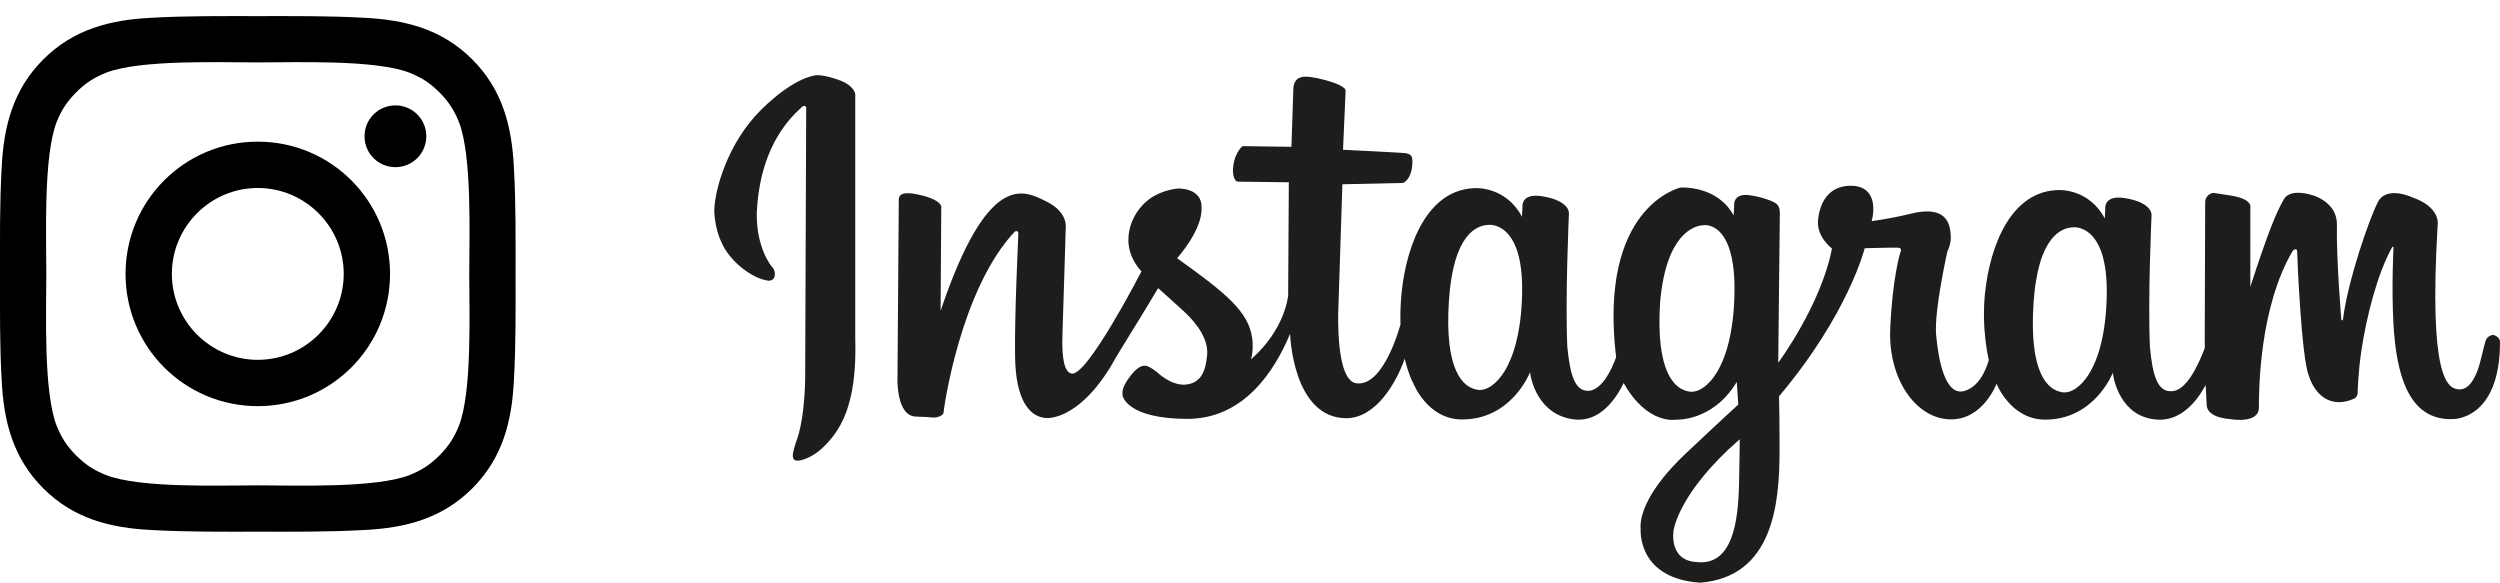
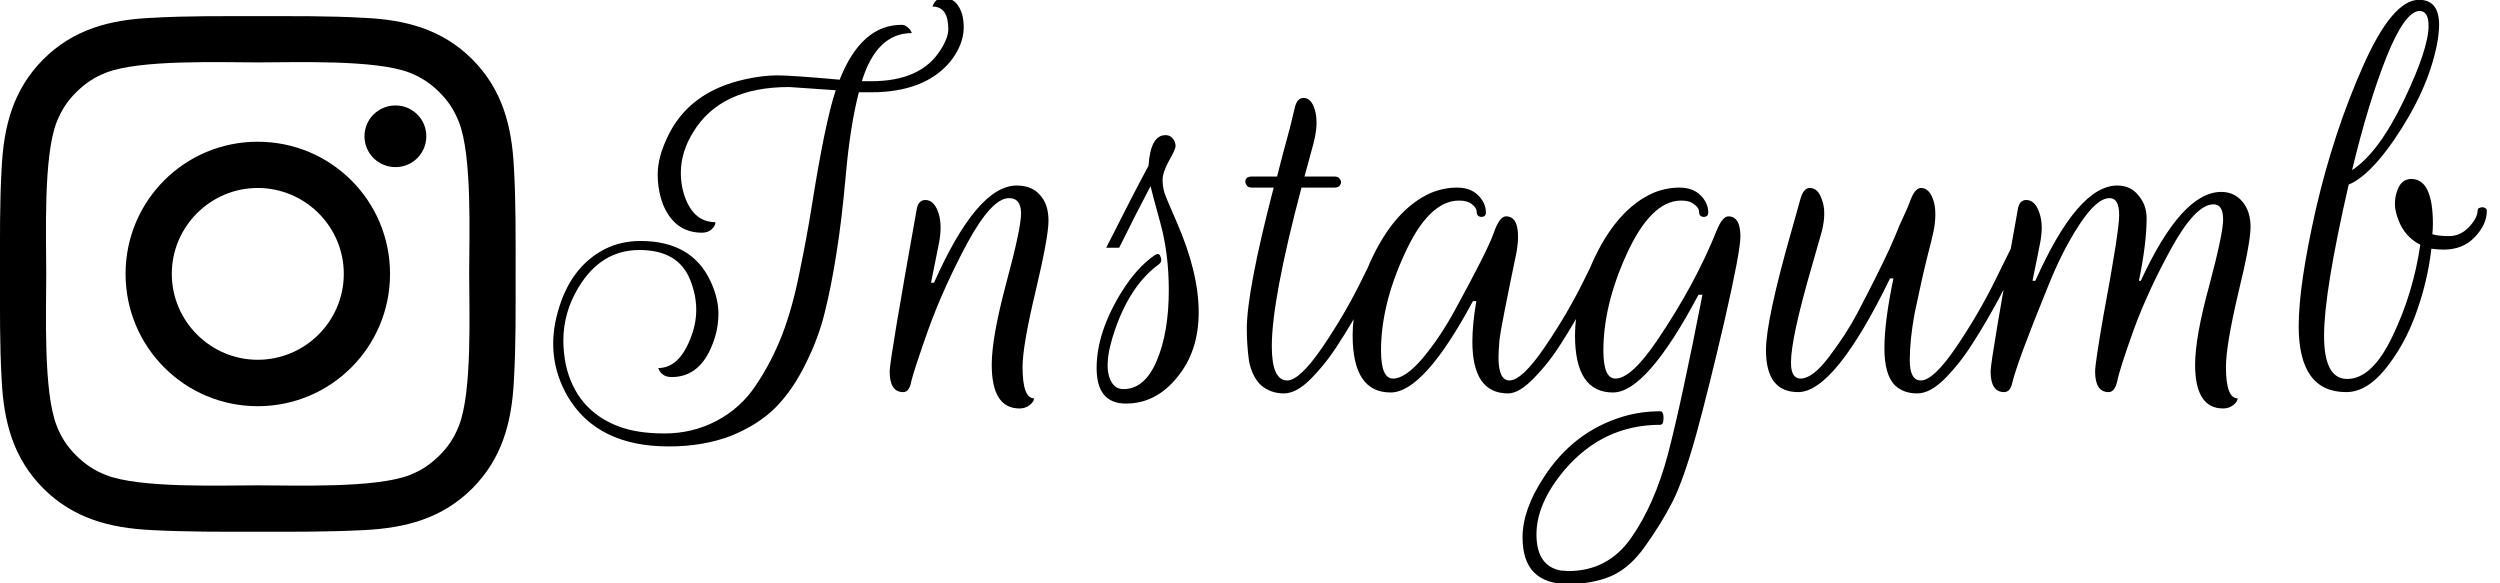
- <svg xmlns="http://www.w3.org/2000/svg" width="133px" height="31px" viewBox="0 0 133 31" version="1.1">
-   <g id="Web" stroke="none" stroke-width="1" fill="none" fill-rule="evenodd">
-     <g id="Home" transform="translate(-250, -21)">
-       <g id="logo" transform="translate(250, 20)">
-         <path d="M18.286,15.571 C18.286,13.054 16.232,11 13.714,11 C11.196,11 9.143,13.054 9.143,15.571 C9.143,18.089 11.196,20.143 13.714,20.143 C16.232,20.143 18.286,18.089 18.286,15.571 Z M20.75,15.571 C20.75,19.464 17.607,22.607 13.714,22.607 C9.821,22.607 6.679,19.464 6.679,15.571 C6.679,11.679 9.821,8.536 13.714,8.536 C17.607,8.536 20.75,11.679 20.75,15.571 Z M22.679,8.25 C22.679,9.161 21.946,9.893 21.036,9.893 C20.125,9.893 19.393,9.161 19.393,8.25 C19.393,7.339 20.125,6.607 21.036,6.607 C21.946,6.607 22.679,7.339 22.679,8.25 Z M13.714,4.321 C11.714,4.321 7.429,4.161 5.625,4.875 C5,5.125 4.536,5.429 4.054,5.911 C3.571,6.393 3.268,6.857 3.018,7.482 C2.304,9.286 2.464,13.571 2.464,15.571 C2.464,17.571 2.304,21.857 3.018,23.661 C3.268,24.286 3.571,24.75 4.054,25.232 C4.536,25.714 5,26.018 5.625,26.268 C7.429,26.982 11.714,26.821 13.714,26.821 C15.714,26.821 20,26.982 21.804,26.268 C22.429,26.018 22.893,25.714 23.375,25.232 C23.857,24.75 24.161,24.286 24.411,23.661 C25.125,21.857 24.964,17.571 24.964,15.571 C24.964,13.571 25.125,9.286 24.411,7.482 C24.161,6.857 23.857,6.393 23.375,5.911 C22.893,5.429 22.429,5.125 21.804,4.875 C20,4.161 15.714,4.321 13.714,4.321 Z M27.429,15.571 C27.429,17.464 27.446,19.339 27.339,21.232 C27.232,23.429 26.732,25.375 25.125,26.982 C23.518,28.589 21.571,29.089 19.375,29.196 C17.482,29.304 15.607,29.286 13.714,29.286 C11.821,29.286 9.946,29.304 8.054,29.196 C5.857,29.089 3.911,28.589 2.304,26.982 C0.696,25.375 0.196,23.429 0.089,21.232 C-0.018,19.339 0,17.464 0,15.571 C0,13.679 -0.018,11.804 0.089,9.911 C0.196,7.714 0.696,5.768 2.304,4.161 C3.911,2.554 5.857,2.054 8.054,1.946 C9.946,1.839 11.821,1.857 13.714,1.857 C15.607,1.857 17.482,1.839 19.375,1.946 C21.571,2.054 23.518,2.554 25.125,4.161 C26.732,5.768 27.232,7.714 27.339,9.911 C27.446,11.804 27.429,13.679 27.429,15.571 Z" id="" fill="#000000" fill-rule="nonzero" />
-         <path d="M110.292,13.093 C109.733,13.115 108.42,13.482 108.183,17.148 C107.946,20.814 108.914,21.763 109.733,21.871 C110.55,21.979 111.992,20.663 112.078,16.759 C112.165,12.856 110.292,13.093 110.292,13.093 M92.555,24.368 C89.321,27.174 89.041,29.18 89.041,29.18 C89.041,29.18 88.721,30.824 90.279,30.904 C92.151,31.094 92.465,28.812 92.515,26.814 C92.54,25.87 92.555,24.368 92.555,24.368 M90.639,12.98 C90.071,13.001 88.642,13.501 88.319,17.05 C88.079,20.764 89.062,21.726 89.892,21.835 C90.722,21.944 92.186,20.612 92.273,16.657 C92.361,12.702 90.639,12.98 90.639,12.98 M79.19,12.963 C78.631,12.985 77.317,13.351 77.081,17.018 C76.845,20.684 77.813,21.633 78.631,21.741 C79.449,21.848 80.89,20.533 80.976,16.63 C81.063,12.726 79.19,12.963 79.19,12.963 M133,19.199 C133,23.363 130.487,23.296 130.487,23.296 C128.096,23.382 127.485,20.845 127.334,18.266 C127.221,16.326 127.334,14.168 127.334,14.168 C127.334,14.168 127.317,14.068 127.252,14.168 C126.452,15.625 125.909,17.837 125.642,19.548 C125.449,20.79 125.429,21.83 125.429,21.83 C125.429,21.83 125.462,22.064 125.264,22.197 C123.967,22.796 123.129,21.947 122.834,20.997 C122.44,20.098 122.21,14.684 122.21,14.401 C122.21,14.118 121.98,14.335 121.98,14.335 C120.19,17.35 120.173,21.781 120.173,22.68 C120.173,23.579 118.646,23.296 118.646,23.296 C117.348,23.196 117.398,22.563 117.398,22.563 L117.339,21.488 C116.888,22.323 116.05,23.407 114.761,23.324 C112.811,23.197 112.432,21.169 112.404,20.827 C112.404,20.827 111.433,23.352 108.76,23.324 C106.946,23.295 106.217,21.412 106.217,21.412 C106.217,21.412 105.488,23.381 103.703,23.31 C101.917,23.238 100.445,21.169 100.56,18.487 C100.674,15.804 101.088,14.463 101.088,14.463 C101.088,14.463 101.231,14.191 100.988,14.177 C100.746,14.163 99.203,14.206 99.203,14.206 C99.203,14.206 98.331,17.716 94.645,22.082 C94.645,22.082 94.675,23.447 94.673,24.965 C94.672,27.835 94.316,31.686 90.445,32 C87.095,31.772 87.284,29.18 87.284,29.18 C87.204,28.418 87.683,27.014 89.68,25.129 C91.677,23.245 92.476,22.523 92.476,22.523 L92.396,21.32 C91.118,23.445 89.161,23.325 89.161,23.325 C89.161,23.325 87.65,23.634 86.379,21.376 C86.005,22.149 85.156,23.468 83.768,23.315 C81.816,23.099 81.428,21.144 81.4,20.799 C81.4,20.799 80.424,23.344 77.741,23.315 C75.919,23.286 75.187,21.389 75.187,21.389 C74.976,21.004 74.813,20.421 74.728,20.077 C74.706,20.147 74.681,20.224 74.647,20.313 C74.234,21.375 73.21,23.226 71.64,23.25 C68.756,23.25 68.634,18.757 68.634,18.757 C67.8,20.75 66.166,23.302 63.125,23.285 C60.084,23.267 59.719,22.166 59.719,22.009 C59.719,21.851 59.667,21.676 60.015,21.169 C60.362,20.662 60.658,20.453 60.901,20.453 C61.144,20.453 61.579,20.82 61.579,20.82 C61.579,20.82 62.239,21.466 62.986,21.466 C63.942,21.432 64.15,20.662 64.22,19.876 C64.29,19.089 63.733,18.25 62.969,17.551 C62.204,16.852 61.613,16.328 61.613,16.328 C60.519,18.181 59.684,19.439 59.076,20.523 C57.599,22.935 56.133,23.308 55.566,23.232 C54.784,23.128 54.036,22.323 54.002,19.981 C53.967,17.639 54.176,13.635 54.176,13.426 C54.176,13.216 53.985,13.321 53.985,13.321 C51.065,16.432 50.196,22.83 50.196,22.952 C50.196,23.075 49.936,23.214 49.675,23.214 C49.414,23.214 49.762,23.197 48.719,23.162 C47.677,23.128 47.746,21.135 47.746,21.135 L47.815,11.607 C47.833,11.293 48.129,11.153 49.119,11.415 C50.11,11.677 50.075,12.009 50.075,12.009 L50.04,17.533 C52.594,9.964 54.523,11.153 55.688,11.73 C56.852,12.307 56.696,13.146 56.696,13.146 C56.696,13.146 56.574,17.306 56.522,18.775 C56.47,20.243 56.678,20.82 57.008,20.873 C57.825,21.065 60.727,15.436 60.727,15.436 C59.441,14.037 60.143,12.33 61.144,11.59 C61.824,11.087 62.656,11.031 62.656,11.031 C62.656,11.031 63.959,10.96 63.925,12.062 C63.959,13.268 62.621,14.737 62.621,14.737 C65.211,16.59 66.427,17.568 66.618,19.001 C66.704,19.689 66.549,20.121 66.549,20.121 C68.391,18.512 68.53,16.712 68.53,16.712 L68.565,10.698 L65.837,10.664 C65.837,10.664 65.628,10.646 65.593,10.139 C65.593,9.178 66.097,8.775 66.097,8.775 L68.704,8.81 C68.704,8.81 68.791,6.101 68.808,5.664 C68.895,5.035 69.294,4.947 70.441,5.244 C71.588,5.541 71.588,5.803 71.588,5.803 L71.449,8.968 C71.449,8.968 74.317,9.107 74.699,9.142 C75.081,9.178 75.203,9.282 75.116,9.929 C75.029,10.576 74.647,10.733 74.647,10.733 L71.415,10.803 L71.189,17.778 C71.189,18.862 71.24,21.414 72.248,21.397 C73.656,21.466 74.491,18.303 74.491,18.303 L74.506,18.277 C74.49,17.784 74.5,17.193 74.57,16.529 C74.837,13.987 75.966,11.008 78.558,11.008 C78.558,11.008 80.137,10.95 80.969,12.532 L80.998,11.957 C80.998,11.957 80.94,11.267 82.031,11.439 C83.122,11.612 83.494,12.043 83.466,12.388 C83.466,12.388 83.265,16.816 83.38,19.433 C83.526,20.953 83.786,21.852 84.556,21.791 C85.22,21.694 85.692,20.782 85.977,20.006 C85.013,11.954 89.402,10.978 89.402,10.978 C89.402,10.978 91.344,10.835 92.23,12.462 L92.258,11.919 C92.258,11.919 92.173,11.206 93.202,11.406 C93.202,11.406 93.63,11.463 94.088,11.634 C94.545,11.805 94.687,11.919 94.687,12.348 C94.687,12.775 94.602,20.299 94.602,20.299 C94.602,20.299 96.888,17.217 97.459,14.22 C97.459,14.22 96.659,13.621 96.717,12.765 C96.774,11.908 97.202,10.881 98.46,10.881 C99.717,10.881 99.774,11.994 99.574,12.765 C99.574,12.765 100.631,12.622 101.545,12.393 C102.46,12.165 103.689,12.023 103.774,13.45 C103.831,13.963 103.603,14.363 103.603,14.363 C103.603,14.363 102.888,17.531 103.002,18.815 C103.117,20.099 103.46,22.04 104.46,21.811 C105.46,21.583 105.803,20.156 105.803,20.156 C105.803,20.156 105.401,18.505 105.603,16.589 C105.869,14.066 106.993,11.11 109.574,11.11 C109.574,11.11 111.146,11.052 111.975,12.622 L112.003,12.051 C112.003,12.051 111.946,11.366 113.033,11.538 C114.118,11.709 114.49,12.137 114.461,12.479 C114.461,12.479 114.261,16.874 114.376,19.472 C114.521,20.98 114.779,21.872 115.547,21.811 C116.286,21.789 116.91,20.534 117.296,19.511 L117.291,19.132 L117.316,11.711 C117.377,11.286 117.759,11.261 117.759,11.261 L118.646,11.399 C119.89,11.586 119.717,12.061 119.717,12.061 L119.717,16.258 C120.641,13.41 121.085,12.323 121.504,11.598 C121.86,10.981 123.031,11.386 123.031,11.386 C123.031,11.386 124.3,11.724 124.324,12.898 C124.287,14.834 124.558,17.989 124.558,17.989 C124.563,18.039 124.606,18.055 124.63,18.033 C124.649,18.015 124.651,17.964 124.651,17.964 C124.903,15.934 126.053,12.602 126.513,11.736 C126.972,10.87 128.303,11.486 128.303,11.486 C129.896,12.036 129.682,12.985 129.682,12.985 C129.206,21.131 130.208,21.664 130.799,21.714 C131.39,21.764 131.702,20.997 131.834,20.631 C131.965,20.265 132.129,19.465 132.228,19.148 C132.326,18.832 132.639,18.815 132.639,18.815 C132.639,18.815 133,18.899 133,19.199 M40.506,6.826 C42.302,5.056 43.414,5.004 43.414,5.004 C43.414,5.004 43.765,4.95 44.615,5.25 C45.464,5.549 45.499,6.007 45.499,6.007 L45.499,18.956 C45.609,22.581 44.711,23.974 43.633,24.942 C43.021,25.442 42.529,25.506 42.468,25.506 C42.319,25.506 42.206,25.488 42.179,25.286 C42.153,25.083 42.337,24.555 42.337,24.555 C42.88,23.173 42.836,20.779 42.836,20.779 L42.889,6.826 C42.889,6.826 42.933,6.57 42.714,6.65 C40.593,8.481 40.331,11.06 40.26,12.31 C40.225,14.185 41.036,15.153 41.036,15.153 C41.036,15.153 41.246,15.338 41.22,15.602 C41.22,15.959 40.891,15.933 40.891,15.933 C40.094,15.858 38.824,14.951 38.368,13.859 C37.991,13.053 38,12.182 38,12.182 C38.026,11.086 38.71,8.595 40.506,6.826" id="Instagram-Logo" fill="#1D1D1B" />
+ <svg xmlns="http://www.w3.org/2000/svg" viewBox="0 0 133 31" width="133" height="31">
+   <style>
+ 		tspan { white-space:pre }
+ 		.shp0 { fill: #000000 } 
+ 	</style>
+   <g id="Web">
+     <g id="Home">
+       <g id="logo">
+         <path id="" fill-rule="evenodd" class="shp0" d="M27.43 14.57C27.43 16.46 27.45 18.34 27.34 20.23C27.23 22.43 26.73 24.37 25.13 25.98C23.52 27.59 21.57 28.09 19.38 28.2C17.48 28.3 15.61 28.29 13.71 28.29C11.82 28.29 9.95 28.3 8.05 28.2C5.86 28.09 3.91 27.59 2.3 25.98C0.7 24.37 0.2 22.43 0.09 20.23C-0.02 18.34 0 16.46 0 14.57C0 12.68 -0.02 10.8 0.09 8.91C0.2 6.71 0.7 4.77 2.3 3.16C3.91 1.55 5.86 1.05 8.05 0.95C9.95 0.84 11.82 0.86 13.71 0.86C15.61 0.86 17.48 0.84 19.38 0.95C21.57 1.05 23.52 1.55 25.13 3.16C26.73 4.77 27.23 6.71 27.34 8.91C27.45 10.8 27.43 12.68 27.43 14.57ZM13.71 3.32C11.71 3.32 7.43 3.16 5.63 3.87C5 4.12 4.54 4.43 4.05 4.91C3.57 5.39 3.27 5.86 3.02 6.48C2.3 8.29 2.46 12.57 2.46 14.57C2.46 16.57 2.3 20.86 3.02 22.66C3.27 23.29 3.57 23.75 4.05 24.23C4.54 24.71 5 25.02 5.63 25.27C7.43 25.98 11.71 25.82 13.71 25.82C15.71 25.82 20 25.98 21.8 25.27C22.43 25.02 22.89 24.71 23.38 24.23C23.86 23.75 24.16 23.29 24.41 22.66C25.13 20.86 24.96 16.57 24.96 14.57C24.96 12.57 25.13 8.29 24.41 6.48C24.16 5.86 23.86 5.39 23.38 4.91C22.89 4.43 22.43 4.12 21.8 3.87C20 3.16 15.71 3.32 13.71 3.32ZM22.68 7.25C22.68 8.16 21.95 8.89 21.04 8.89C20.13 8.89 19.39 8.16 19.39 7.25C19.39 6.34 20.13 5.61 21.04 5.61C21.95 5.61 22.68 6.34 22.68 7.25ZM20.75 14.57C20.75 18.46 17.61 21.61 13.71 21.61C9.82 21.61 6.68 18.46 6.68 14.57C6.68 10.68 9.82 7.54 13.71 7.54C17.61 7.54 20.75 10.68 20.75 14.57ZM18.29 14.57C18.29 12.05 16.23 10 13.71 10C11.2 10 9.14 12.05 9.14 14.57C9.14 17.09 11.2 19.14 13.71 19.14C16.23 19.14 18.29 17.09 18.29 14.57Z" />
+         <path id="Instagumb " fill="#000000" d="M35.58 23.75Q31.77 23.75 30.2 21.09Q29 19.01 29.67 16.61Q30.33 14.2 32.18 13.25Q33.05 12.82 34.07 12.82Q36.78 12.82 37.78 14.92Q38.22 15.84 38.22 16.68Q38.22 17.53 37.91 18.3Q37.24 20.06 35.73 20.06Q35.27 20.06 35.07 19.7L35.02 19.58Q36.12 19.58 36.73 18.01Q37.04 17.25 37.04 16.48Q37.04 15.68 36.71 14.87Q36.07 13.3 34.02 13.3Q31.97 13.3 30.77 15.3Q29.97 16.63 29.97 18.12Q29.97 18.73 30.1 19.4Q30.64 21.8 32.87 22.67Q33.87 23.06 35.35 23.06Q36.84 23.06 38.12 22.39Q39.42 21.7 40.21 20.5Q41.03 19.29 41.6 17.84Q42.16 16.38 42.52 14.56Q42.9 12.74 43.16 11.13Q43.88 6.55 44.46 4.8Q42.08 4.63 41.98 4.63Q38.35 4.63 36.89 7.01Q36.22 8.08 36.22 9.21Q36.22 9.75 36.37 10.28Q36.84 11.82 38.06 11.82Q38.06 12.02 37.86 12.2Q37.65 12.38 37.35 12.38Q35.89 12.38 35.27 10.87Q34.99 10.13 34.99 9.26Q34.99 8.39 35.5 7.31Q36.63 4.88 39.63 4.22Q40.57 4.01 41.34 4.01Q42.13 4.01 44.67 4.24Q45.82 1.32 47.97 1.32Q48.15 1.32 48.28 1.45Q48.43 1.55 48.51 1.76Q46.64 1.76 45.85 4.32L46.36 4.32Q49 4.32 50.04 2.65Q50.45 2.01 50.45 1.55Q50.45 0.35 49.61 0.35Q49.76 -0.11 50.2 -0.11Q50.94 -0.11 51.2 0.81Q51.27 1.14 51.27 1.45Q51.27 2.37 50.56 3.27Q49.2 4.91 46.33 4.91L45.69 4.91Q45.23 6.7 45 9.28Q44.77 11.84 44.49 13.53Q44.23 15.2 43.88 16.61Q43.54 18.01 42.85 19.37Q42.19 20.73 41.26 21.68Q40.34 22.6 38.88 23.19Q37.42 23.75 35.58 23.75ZM48.05 20.86Q47.33 20.86 47.33 19.76Q47.33 19.17 48.76 11.18Q48.84 10.64 49.23 10.64Q49.69 10.64 49.92 11.31Q50.04 11.67 50.04 12.1Q50.04 12.51 49.94 13L49.53 15.04L49.69 15.04Q51.99 9.87 54.09 9.87Q54.91 9.87 55.34 10.39Q55.78 10.87 55.78 11.74Q55.78 12.61 55.09 15.51Q54.4 18.4 54.4 19.52Q54.4 21.19 55.01 21.19Q55.01 21.37 54.78 21.55Q54.55 21.73 54.24 21.73Q52.76 21.73 52.76 19.4Q52.76 17.96 53.53 15.07Q54.32 12.15 54.32 11.36Q54.32 10.54 53.68 10.54Q52.76 10.54 51.45 12.95Q50.17 15.35 49.38 17.55Q48.61 19.73 48.48 20.29Q48.38 20.86 48.05 20.86ZM62 7.19L62.05 7.19Q62.28 7.21 62.41 7.39Q62.54 7.57 62.54 7.77Q62.54 7.95 62.18 8.57Q61.85 9.18 61.85 9.57Q61.85 9.92 61.95 10.26Q62.05 10.56 62.59 11.79Q63.77 14.48 63.77 16.61Q63.77 18.71 62.61 20.09Q61.49 21.47 59.9 21.47Q58.34 21.47 58.34 19.58Q58.34 17.66 59.7 15.48Q60.49 14.23 61.41 13.59Q61.67 13.41 61.74 13.66Q61.85 13.92 61.64 14.07Q60.16 15.15 59.34 17.48Q58.6 19.58 59.18 20.4Q59.39 20.7 59.77 20.7Q60.9 20.7 61.54 19.19Q62.18 17.68 62.18 15.43Q62.18 13.48 61.72 11.82Q61.26 10.16 61.21 9.9Q60.44 11.36 59.54 13.18L58.85 13.18Q60.31 10.28 61.1 8.82Q61.21 7.19 62 7.19ZM66.25 9.67Q66.25 9.39 66.61 9.39L67.94 9.39Q68.07 8.88 68.27 8.11L68.63 6.78Q68.78 6.19 68.89 5.7Q69.01 5.21 69.35 5.21Q69.78 5.21 69.96 5.88Q70.04 6.16 70.04 6.57Q70.04 6.98 69.88 7.62L69.4 9.39L70.99 9.39Q71.22 9.39 71.29 9.54Q71.4 9.69 71.29 9.85Q71.22 9.98 70.99 9.98L69.24 9.98Q67.66 15.94 67.66 18.42Q67.66 20.24 68.48 20.24Q69.14 20.24 70.35 18.48Q71.55 16.71 72.42 14.94L73.29 13.18L73.98 13.18Q73.83 13.48 73.57 14.02Q73.34 14.53 72.62 15.89Q71.91 17.22 71.24 18.24Q70.6 19.27 69.78 20.11Q68.99 20.93 68.3 20.93Q67.61 20.93 67.09 20.5Q66.61 20.04 66.45 19.22Q66.33 18.37 66.33 17.5Q66.33 15.48 67.76 9.98L66.61 9.98Q66.4 9.98 66.33 9.87Q66.25 9.75 66.25 9.67ZM73.98 20.88Q71.96 20.88 71.96 17.84Q71.96 16.07 72.88 13.97Q74.16 11.13 76.13 10.26Q76.82 9.98 77.51 9.98Q78.23 9.98 78.64 10.39Q79.05 10.8 79.05 11.31Q79.05 11.54 78.79 11.54Q78.56 11.51 78.56 11.28Q78.56 11.05 78.31 10.87Q78.08 10.67 77.62 10.67Q76 10.67 74.7 13.56Q73.47 16.25 73.47 18.65Q73.47 20.14 74.11 20.14Q74.77 20.14 75.7 19.04Q76.64 17.91 77.44 16.43Q79.15 13.3 79.46 12.41Q79.77 11.51 80.12 11.51Q80.76 11.51 80.76 12.59Q80.76 12.92 80.69 13.36Q79.84 17.45 79.77 18.09Q79.72 18.73 79.72 19.01Q79.72 20.24 80.3 20.24Q80.97 20.24 82.17 18.48Q83.38 16.71 84.25 14.94L85.12 13.18L85.81 13.18Q85.65 13.48 85.4 14.02Q85.17 14.53 84.45 15.89Q83.73 17.22 83.07 18.24Q82.43 19.27 81.61 20.11Q80.82 20.93 80.23 20.93Q78.33 20.93 78.33 18.17Q78.33 17.25 78.54 16.02L78.36 16.02Q75.75 20.88 73.98 20.88ZM91.95 11.51Q92.59 11.51 92.59 12.59Q92.59 13.36 91.75 17.04Q90.9 20.7 90.24 23.11Q89.57 25.52 88.98 26.69Q88.39 27.84 87.55 29.02Q86.73 30.2 85.73 30.64Q84.73 31.07 83.43 31.07Q81 31.07 81 28.59Q81 27.13 82.1 25.44Q83.68 22.96 86.35 22.16Q87.29 21.88 88.32 21.88Q88.5 21.88 88.5 22.24Q88.5 22.6 88.32 22.6Q85.3 22.6 83.25 24.98Q81.74 26.77 81.74 28.43Q81.74 30.1 83.02 30.35L83.43 30.38Q85.53 30.38 86.76 28.64Q88.01 26.87 88.73 24.18Q89.44 21.47 90.57 15.68L90.36 15.68Q87.6 20.88 85.81 20.88Q83.79 20.88 83.79 17.84Q83.79 16.07 84.71 13.97Q85.99 11.13 87.96 10.26Q88.65 9.98 89.34 9.98Q90.06 9.98 90.47 10.39Q90.88 10.8 90.88 11.31Q90.88 11.54 90.62 11.54Q90.39 11.51 90.39 11.28Q90.39 11.05 90.13 10.87Q89.9 10.67 89.44 10.67Q87.83 10.67 86.52 13.56Q85.3 16.25 85.3 18.65Q85.3 20.14 85.94 20.14Q86.78 20.14 88.14 18.14Q90.19 15.12 91.34 12.23Q91.64 11.51 91.95 11.51ZM102.19 20.24Q102.86 20.24 104.06 18.48Q105.26 16.71 106.13 14.94L107 13.18L107.7 13.18Q107.54 13.48 107.29 14.02Q107.06 14.53 106.34 15.89Q105.62 17.22 104.96 18.24Q104.32 19.27 103.5 20.11Q102.7 20.93 101.99 20.93Q101.27 20.93 100.81 20.5Q100.25 19.93 100.25 18.53Q100.25 17.12 100.73 14.81L100.55 14.81Q97.61 20.86 95.66 20.86Q93.95 20.86 93.95 18.63Q93.95 17.02 95.33 12.2Q95.64 11.1 95.79 10.56Q95.95 10 96.28 10Q96.74 10 96.94 10.67Q97.05 10.95 97.05 11.38Q97.05 11.79 96.92 12.31Q96.79 12.79 96.38 14.2Q95.28 17.99 95.28 19.29Q95.28 20.14 95.79 20.14Q96.43 20.14 97.3 18.99Q98.22 17.78 98.81 16.66Q99.4 15.53 99.76 14.81Q100.12 14.1 100.48 13.33Q100.84 12.54 101.04 12.02Q101.27 11.51 101.48 11.05Q101.68 10.56 101.68 10.54Q101.91 10 102.19 10Q102.65 10 102.86 10.67Q102.96 10.97 102.96 11.41Q102.96 11.84 102.86 12.33Q102.76 12.79 102.52 13.71Q102.29 14.64 102.17 15.22Q102.04 15.81 101.86 16.66Q101.6 18.07 101.6 19.17Q101.6 20.24 102.19 20.24ZM106.62 20.86Q105.9 20.86 105.9 19.76Q105.9 19.17 107.34 11.18Q107.41 10.64 107.8 10.64Q108.26 10.64 108.49 11.31Q108.62 11.67 108.62 12.1Q108.62 12.51 108.52 13L108.13 14.94L108.28 14.94Q110.54 9.87 112.64 9.87Q113.35 9.87 113.76 10.39Q114.2 10.9 114.2 11.61Q114.2 12.95 113.79 14.94L113.89 14.94Q116.07 10.21 118.17 10.21Q118.86 10.21 119.29 10.72Q119.73 11.23 119.73 12.08Q119.73 12.92 119.06 15.66Q118.42 18.4 118.42 19.52Q118.42 21.19 119.04 21.19Q119.04 21.37 118.81 21.55Q118.58 21.73 118.27 21.73Q116.78 21.73 116.78 19.4Q116.78 17.94 117.53 15.2Q118.27 12.43 118.27 11.67Q118.27 10.87 117.76 10.87Q116.81 10.87 115.53 13.18Q114.28 15.45 113.51 17.55Q112.76 19.65 112.64 20.27Q112.51 20.86 112.18 20.86Q111.46 20.86 111.46 19.76Q111.46 19.35 111.89 16.86Q112.74 12.31 112.74 11.44Q112.74 10.54 112.23 10.54Q111.54 10.54 110.61 11.97Q109.69 13.38 108.95 15.25Q107.34 19.19 107.06 20.34Q106.95 20.86 106.62 20.86ZM128.28 9.52Q129.43 9.52 129.43 11.92Q129.43 12.18 129.4 12.46Q129.71 12.56 130.3 12.56Q130.89 12.56 131.35 12.08Q131.81 11.59 131.81 11.18Q131.81 11.08 131.94 11.05Q132.07 11 132.17 11.05Q132.3 11.1 132.3 11.2Q132.3 11.95 131.66 12.61Q131.04 13.28 129.99 13.28Q129.71 13.28 129.35 13.23Q129.15 14.97 128.53 16.68Q127.92 18.37 126.9 19.63Q125.9 20.86 124.82 20.86Q122.29 20.86 122.29 17.35Q122.29 15.17 123.21 11.1Q124.16 7.01 125.72 3.5Q127.28 -0.01 128.69 -0.01Q129.76 -0.01 129.76 1.32Q129.76 1.78 129.64 2.4Q129.15 4.83 127.38 7.42Q126.05 9.36 124.95 9.82Q123.64 15.53 123.64 17.86Q123.64 20.16 124.87 20.16Q126.2 20.16 127.28 17.89Q128.38 15.61 128.76 13.02Q127.95 12.61 127.61 11.74Q127.41 11.23 127.41 10.87Q127.41 10.49 127.51 10.21Q127.72 9.52 128.28 9.52ZM129.2 1.37Q129.2 0.61 128.74 0.58Q127.95 0.58 126.97 3.01Q126 5.44 125.13 9.05Q126.54 8.13 127.87 5.37Q129.2 2.6 129.2 1.37Z" />
      </g>
    </g>
  </g>
</svg>
